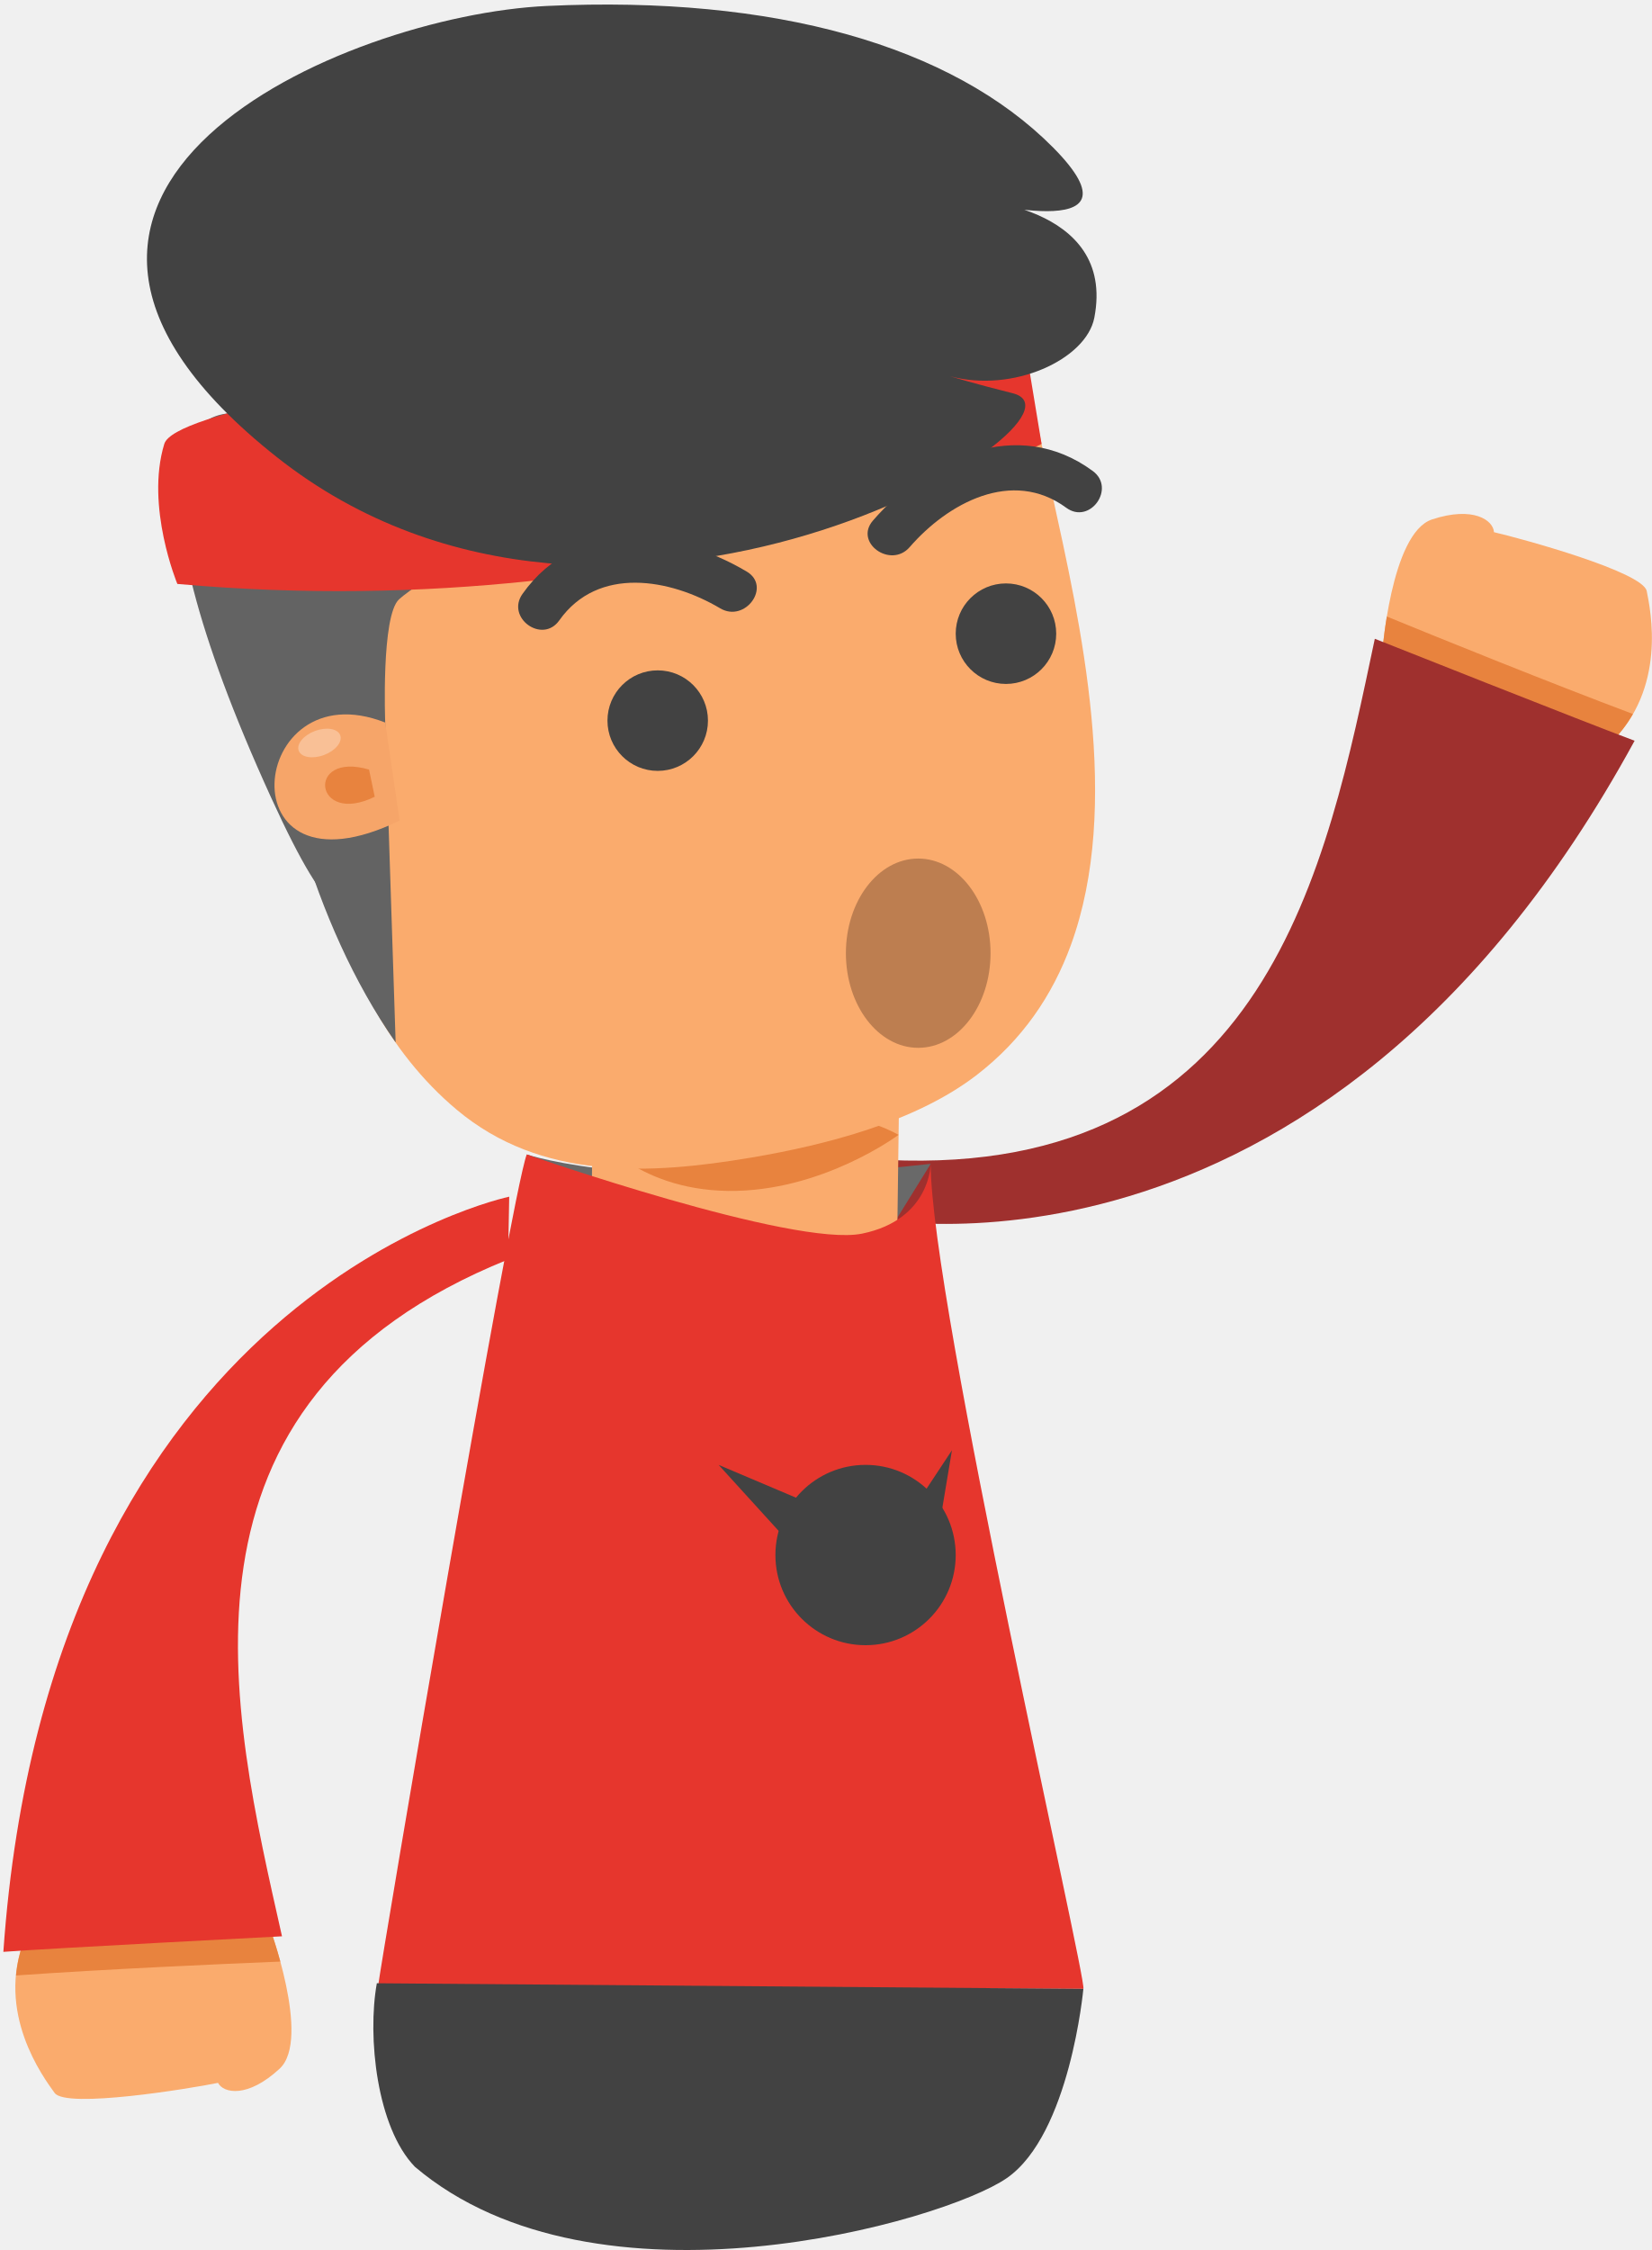
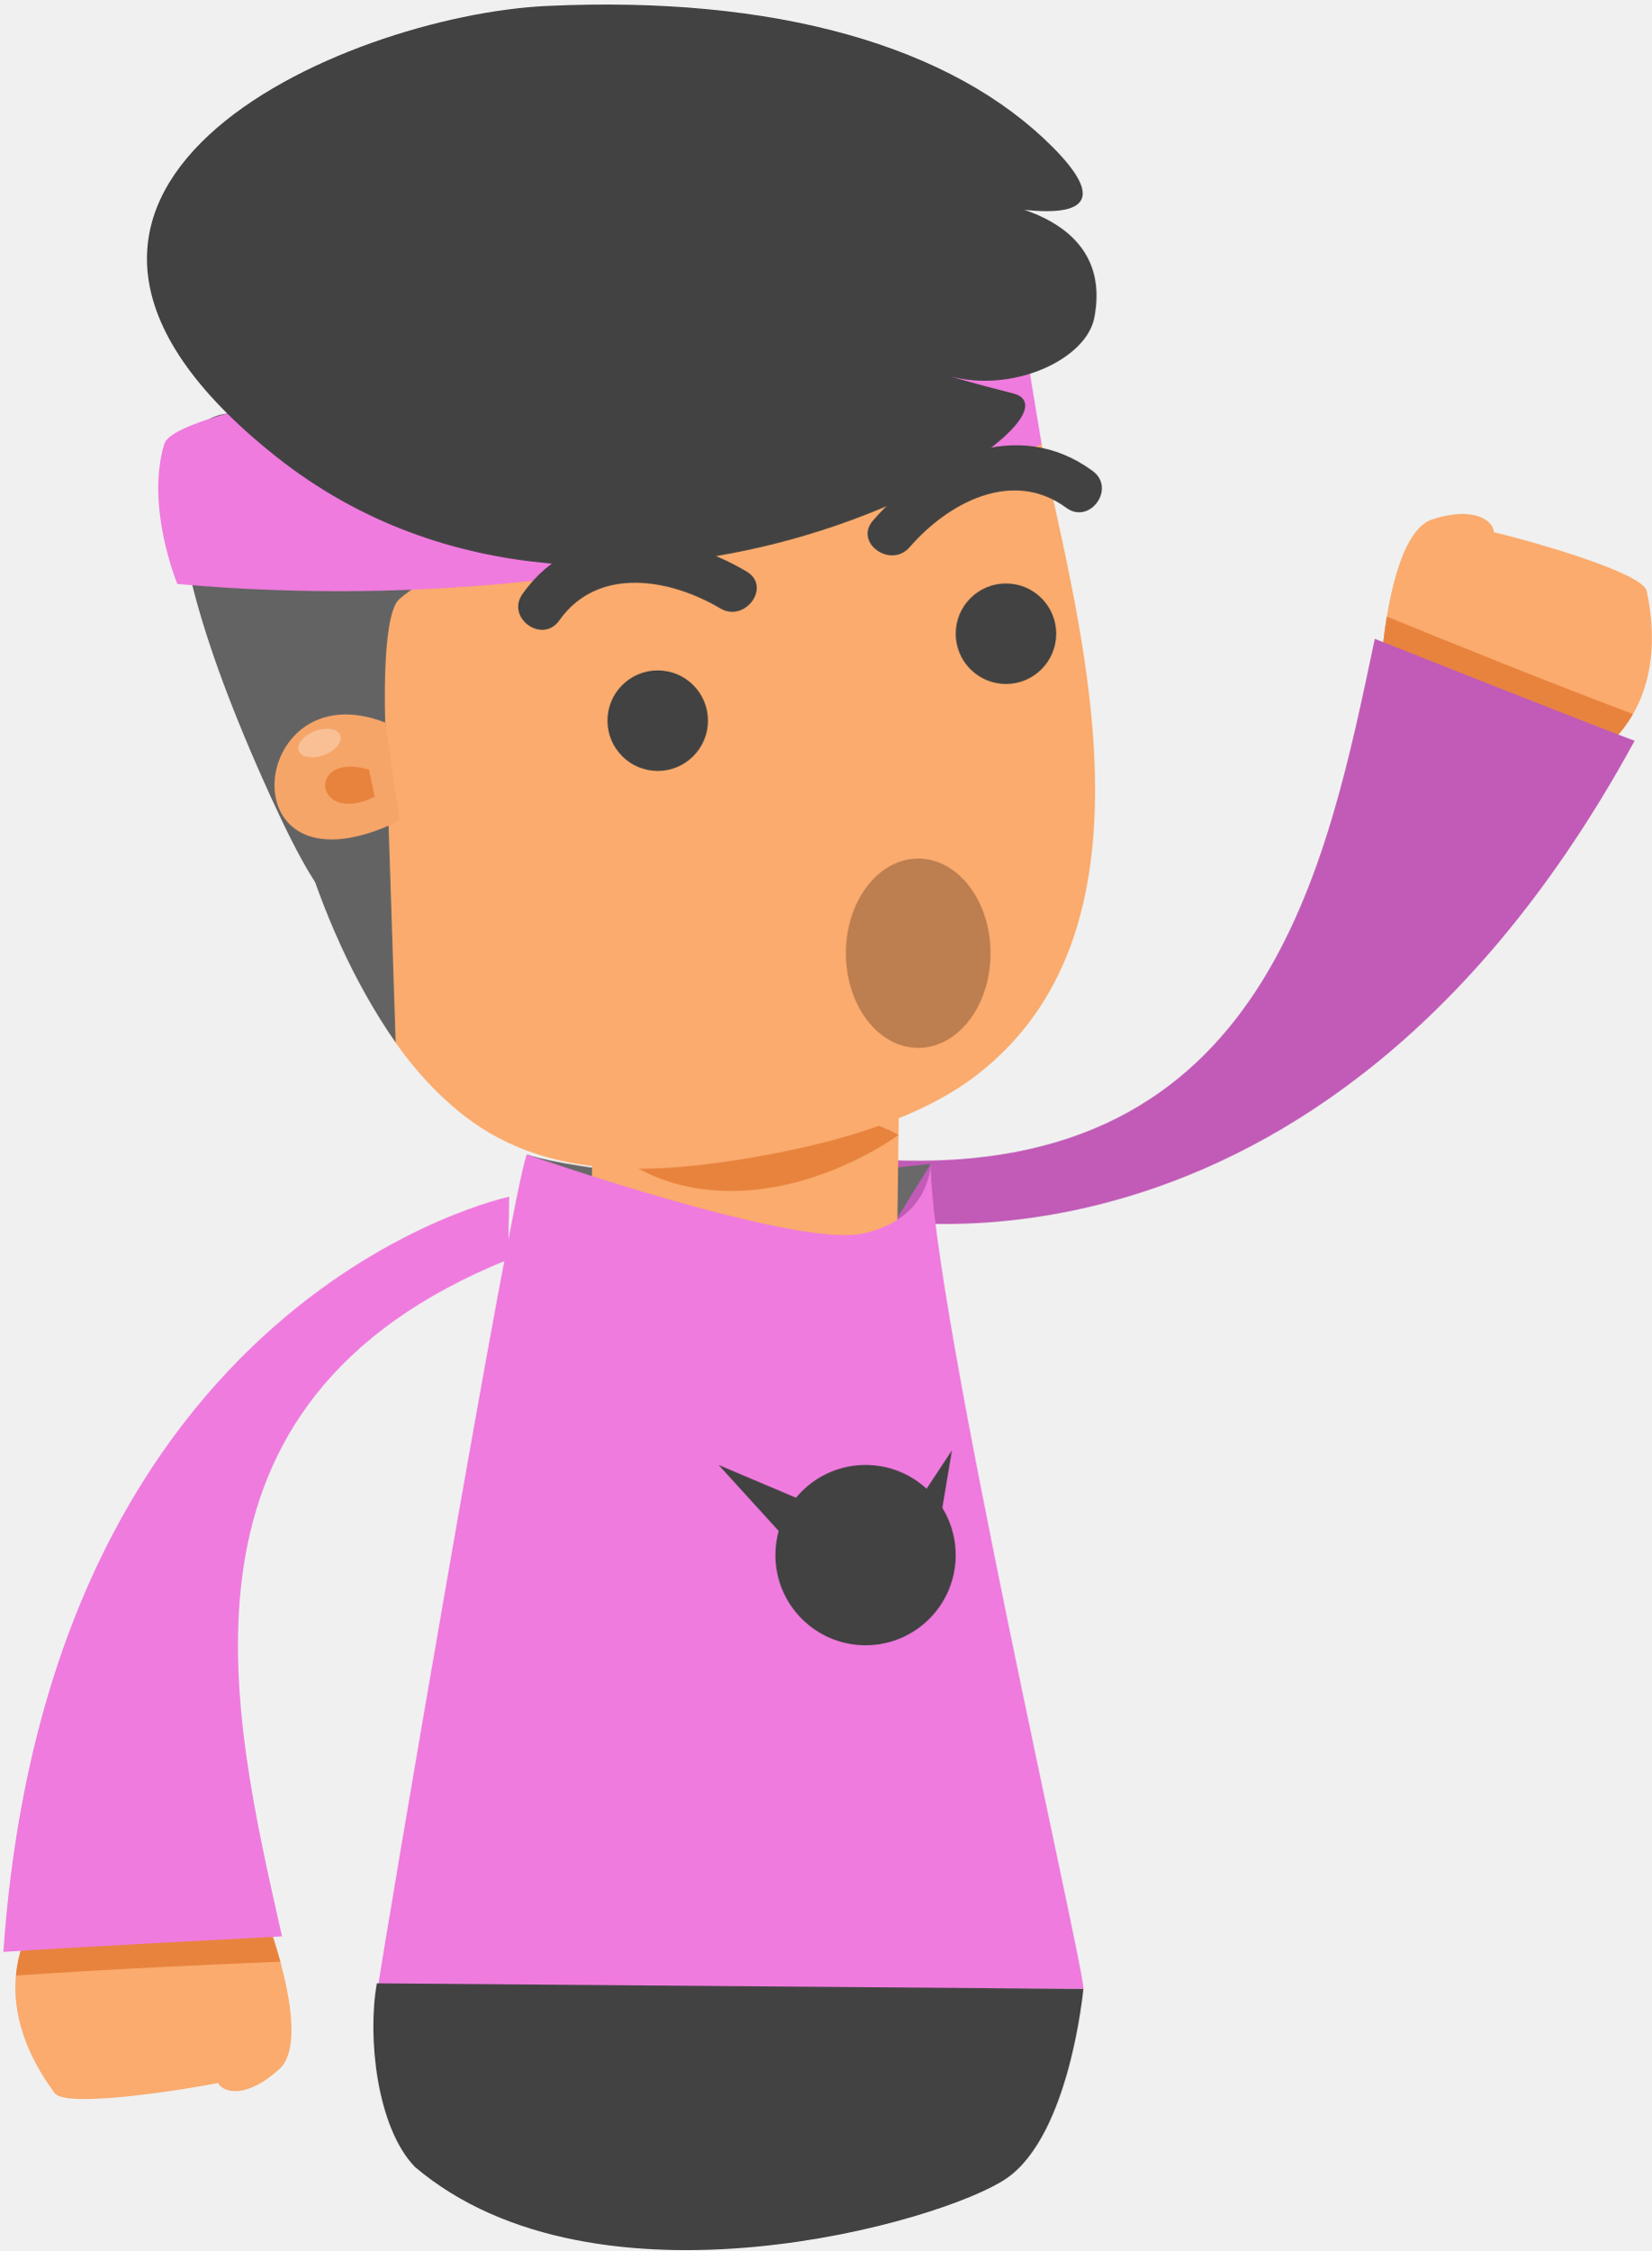
- <svg xmlns="http://www.w3.org/2000/svg" version="1.0" id="Layer_1" x="0px" y="0px" width="112.794px" height="153.595px" viewBox="0 0 112.794 153.595" enable-background="new 0 0 112.794 153.595" xml:space="preserve">
+ <svg xmlns="http://www.w3.org/2000/svg" version="1.1" id="Layer_1" x="0px" y="0px" width="112.793px" height="153.594px" viewBox="0 0 112.793 153.594" enable-background="new 0 0 112.793 153.594" xml:space="preserve">
  <g>
-     <path fill="#FAAB6D" d="M94.361,44.778c0,0,0.588-8.386,3.419-9.319s4.19,0.066,4.23,0.87c1.939,0.452,10.167,2.707,10.43,4.019   c0.263,1.313,1.397,6.691-2.542,10.434L94.361,44.778z" />
-     <path fill="#E8833E" d="M111.498,48.74c-0.407,0.709-0.925,1.399-1.6,2.041l-15.537-6.003c0,0,0.082-1.174,0.333-2.691   C98.433,43.619,105.733,46.574,111.498,48.74z" />
-     <path fill="#9F302E" d="M58.742,83.051c0,0,31.276,7.127,52.871-32.485c-2.998-1.106-17.739-6.96-17.739-6.96   c-3.288,15.529-7.321,36.771-33.273,35.578L58.742,83.051z" />
+     <path fill="#FAAB6D" d="M94.361,44.778c0,0,0.589-8.386,3.419-9.319c2.831-0.933,4.19,0.066,4.23,0.87   c1.939,0.452,10.167,2.707,10.43,4.019c0.264,1.313,1.396,6.691-2.542,10.434L94.361,44.778z" />
+     <path fill="#E8833E" d="M111.499,48.74c-0.408,0.709-0.926,1.399-1.601,2.041l-15.537-6.003c0,0,0.082-1.174,0.333-2.691   C98.433,43.619,105.733,46.574,111.499,48.74z" />
+     <path fill="#C15BB7" d="M58.743,83.051c0,0,31.275,7.127,52.87-32.485c-2.997-1.106-17.739-6.96-17.739-6.96   c-3.287,15.529-7.32,36.771-33.272,35.578L58.743,83.051z" />
  </g>
  <path fill="#696969" d="M35.966,78.808c0,0,8.323,2.815,27.583,0.64l-2.992,4.832l-19.849-0.412L35.966,78.808z" />
-   <rect x="40.382" y="75.608" transform="matrix(-0.9999 -0.0133 0.0133 -0.9999 100.5517 166.8883)" fill="#FAAB6D" width="20.898" height="15.002" />
-   <path fill="#E8833E" d="M61.356,77.469c0,0-5.24,3.914-11.651,3.828c-6.411-0.085-9.245-4.107-9.245-4.107  S54.336,73.646,61.356,77.469z" />
+   <rect x="40.382" y="75.61" transform="matrix(0.9999 0.0133 -0.0133 0.9999 1.1075 -0.6673)" fill="#FAAB6D" width="20.898" height="15.002" />
+   <path fill="#E8833E" d="M61.356,77.469c0,0-5.24,3.914-11.651,3.828S40.46,77.19,40.46,77.19S54.336,73.646,61.356,77.469z" />
  <g>
    <path fill="#636363" d="M19.161,29.022c-6.819-3.21-11.124,2.479-0.669,25.382c8.605,18.852,4.166-4.679,4.166-4.679L19.161,29.022   z" />
-     <path fill="#FAAB6D" d="M73.118,64.521c-1.246,3.407-3.295,6.463-6.47,8.896c-4.147,3.176-10.261,4.742-15.322,5.6   c-7.018,1.189-14.389,1.561-20.139-3.261c-9.514-7.978-10.834-22.614-12.188-34.026c-0.54-4.545-0.488-8.195-0.104-10.529   c2.813-0.387,5.626-0.774,8.436-1.162c0.476-0.064,0.952-0.131,1.427-0.196c9.381-1.294,18.762-2.588,28.144-3.88   c0.898-0.124,1.798-0.248,2.696-0.373c3.368-0.464,6.736-0.928,10.105-1.393c0.675,2.057,1.213,5.313,2.099,9.352   C73.805,42.676,76.607,54.98,73.118,64.521z" />
+     <path fill="#FAAB6D" d="M73.118,64.521c-1.246,3.407-3.295,6.463-6.47,8.896c-4.147,3.176-10.261,4.742-15.322,5.6   c-7.018,1.188-14.389,1.562-20.139-3.261c-9.514-7.978-10.834-22.614-12.188-34.026c-0.54-4.545-0.488-8.195-0.104-10.529   c2.813-0.387,5.626-0.774,8.436-1.162c0.476-0.064,0.952-0.131,1.427-0.196c9.381-1.294,18.762-2.588,28.144-3.88   c0.897-0.124,1.798-0.248,2.696-0.373c3.367-0.464,6.736-0.928,10.105-1.393c0.674,2.057,1.213,5.313,2.098,9.352   C73.805,42.676,76.607,54.98,73.118,64.521z" />
    <path fill="#636363" d="M17.565,42.443c-0.54-4.545-1.203-9.629-0.818-11.962c2.169-0.298,6.487,0.12,8.656-0.179l10.306,4.975   c0,0-7.236,4.507-8.463,5.636c-1.228,1.13-0.943,8.411-0.943,8.411l0.712,21.835C21.229,62.896,18.689,51.918,17.565,42.443z" />
-     <path fill="#E6362D" d="M71.12,30.303c0,0-24.149,12.671-59.01,9.559c0,0-2.199-5.287-0.892-9.559S69.5,20.5,69.5,20.5   L71.12,30.303z" />
-     <path fill="#424242" d="M74.721,21.691c-0.554,2.857-5.573,5.154-9.85,3.991c0,0,1.57,0.487,4.276,1.163   c6.694,1.674-27.19,22.592-50.252,4.354C-4.165,12.963,23.487,1.053,37.344,0.406c15.549-0.725,27.646,2.698,34.553,9.654   c6.904,6.955-5.991,3.494-5.991,3.494S76.238,13.86,74.721,21.691z" />
+     <path fill="#EF7BDE" d="M71.12,30.303c0,0-24.148,12.671-59.01,9.559c0,0-2.199-5.287-0.892-9.559   C12.525,26.031,69.5,20.5,69.5,20.5L71.12,30.303z" />
+     <path fill="#424242" d="M74.721,21.691c-0.555,2.857-5.573,5.154-9.85,3.991c0,0,1.569,0.487,4.275,1.163   c6.693,1.674-27.19,22.592-50.252,4.354C-4.165,12.963,23.487,1.053,37.344,0.406c15.549-0.725,27.646,2.698,34.553,9.654   c6.904,6.955-5.991,3.494-5.991,3.494S76.238,13.86,74.721,21.691z" />
    <circle fill="#424242" cx="68.688" cy="43.258" r="3.431" />
    <circle fill="#424242" cx="44.909" cy="49.193" r="3.431" />
    <g>
-       <path fill="#424242" d="M72.803,34.661c-3.691-2.715-8.087-0.313-10.687,2.685c-1.296,1.496-3.817-0.303-2.51-1.81    c3.705-4.273,9.854-7.175,15.007-3.386C76.219,33.332,74.41,35.844,72.803,34.661L72.803,34.661z" />
+       <path fill="#424242" d="M72.803,34.661c-3.691-2.715-8.088-0.313-10.688,2.685c-1.296,1.496-3.816-0.303-2.51-1.81    c3.705-4.273,9.854-7.175,15.007-3.386C76.219,33.332,74.411,35.844,72.803,34.661L72.803,34.661z" />
    </g>
    <g>
      <path fill="#424242" d="M35.676,40.543c3.692-5.224,10.443-4.412,15.309-1.527c1.715,1.017-0.107,3.52-1.811,2.51    c-3.414-2.023-8.343-2.914-10.988,0.827C37.034,43.981,34.524,42.17,35.676,40.543L35.676,40.543z" />
    </g>
    <g>
      <g>
        <path fill="#F6A569" d="M26.303,49.324c-9.436-3.709-11.051,12.551,0.985,6.691L26.303,49.324z" />
        <path fill="#E8833E" d="M25.198,52.535c-4.339-1.277-3.763,3.895,0.389,1.854L25.198,52.535z" />
      </g>
-       <ellipse transform="matrix(-0.937 0.3495 -0.3495 -0.937 59.9853 90.621)" opacity="0.3" fill="#FFFFFF" cx="21.818" cy="50.722" rx="1.512" ry="0.877" />
+       <ellipse transform="matrix(0.3496 0.9369 -0.9369 0.3496 61.7075 12.5503)" opacity="0.3" fill="#FFFFFF" enable-background="new    " cx="21.814" cy="50.72" rx="0.877" ry="1.512" />
    </g>
    <ellipse fill="#BD7E50" cx="62.697" cy="65.069" rx="4.938" ry="6.46" />
  </g>
-   <path fill="#E6362D" d="M63.549,79.447c-0.014,9.294,10.724,55.914,10.424,56.321l-48.164-0.135  c0.217-1.8,9.057-53.905,10.157-56.826c0,0,18.223,6.369,22.903,5.405C63.549,83.25,63.549,79.447,63.549,79.447z" />
-   <path fill="#424242" d="M73.973,135.769c0,0-0.908,9.922-5.226,12.917c-4.321,2.994-28.016,9.754-40.418-0.772  c-2.601-2.685-3.259-8.871-2.598-12.528L73.973,135.769z" />
+   <path fill="#EF7BDE" d="M63.549,79.448c-0.014,9.293,10.724,55.913,10.424,56.32l-48.164-0.135  c0.217-1.801,9.057-53.905,10.157-56.826c0,0,18.223,6.369,22.904,5.404C63.549,83.25,63.549,79.448,63.549,79.448z" />
+   <path fill="#424242" d="M73.973,135.769c0,0-0.908,9.922-5.227,12.917c-4.32,2.994-28.016,9.754-40.417-0.771  c-2.601-2.686-3.259-8.871-2.598-12.529L73.973,135.769z" />
  <g>
-     <path fill="#FAAB6D" d="M18.324,131.32c0,0,2.957,7.869,0.771,9.896s-3.837,1.684-4.209,0.97   c-1.951,0.397-10.371,1.772-11.155,0.689c-0.785-1.083-4.058-5.501-2.034-10.544L18.324,131.32z" />
-     <path fill="#E8833E" d="M1.094,134.854c0.074-0.813,0.258-1.657,0.604-2.521l16.627-1.012c0,0,0.413,1.101,0.816,2.585   C15.104,134.069,7.236,134.422,1.094,134.854z" />
-     <path fill="#E6362D" d="M34.77,81.691c0,0-31.403,6.544-34.541,51.551c3.187-0.242,19.026-1.061,19.026-1.061   c-3.477-15.486-8.656-36.479,15.436-46.201L34.77,81.691z" />
+     <path fill="#FAAB6D" d="M18.324,131.32c0,0,2.957,7.869,0.771,9.896c-2.186,2.027-3.837,1.685-4.209,0.971   c-1.951,0.396-10.371,1.771-11.155,0.689c-0.785-1.084-4.058-5.502-2.034-10.545L18.324,131.32z" />
+     <path fill="#E8833E" d="M1.094,134.854c0.074-0.813,0.258-1.656,0.604-2.521l16.627-1.012c0,0,0.413,1.102,0.816,2.586   C15.104,134.069,7.236,134.422,1.094,134.854z" />
+     <path fill="#EF7BDE" d="M34.77,81.691c0,0-31.403,6.544-34.541,51.552c3.187-0.242,19.026-1.062,19.026-1.062   c-3.477-15.486-8.656-36.479,15.436-46.201L34.77,81.691z" />
  </g>
  <circle fill="#424242" cx="59.101" cy="106.154" r="6.155" />
-   <polygon fill="#424242" points="54.667,106.154 49.068,100 56.333,103.078 " />
-   <polygon fill="#424242" points="62.197,103.244 65,99 64,105 " />
+   <polygon fill="#424242" points="54.667,106.154 49.068,100 56.333,103.079 " />
+   <polygon fill="#424242" points="62.197,103.245 65,99 64,105 " />
</svg>
